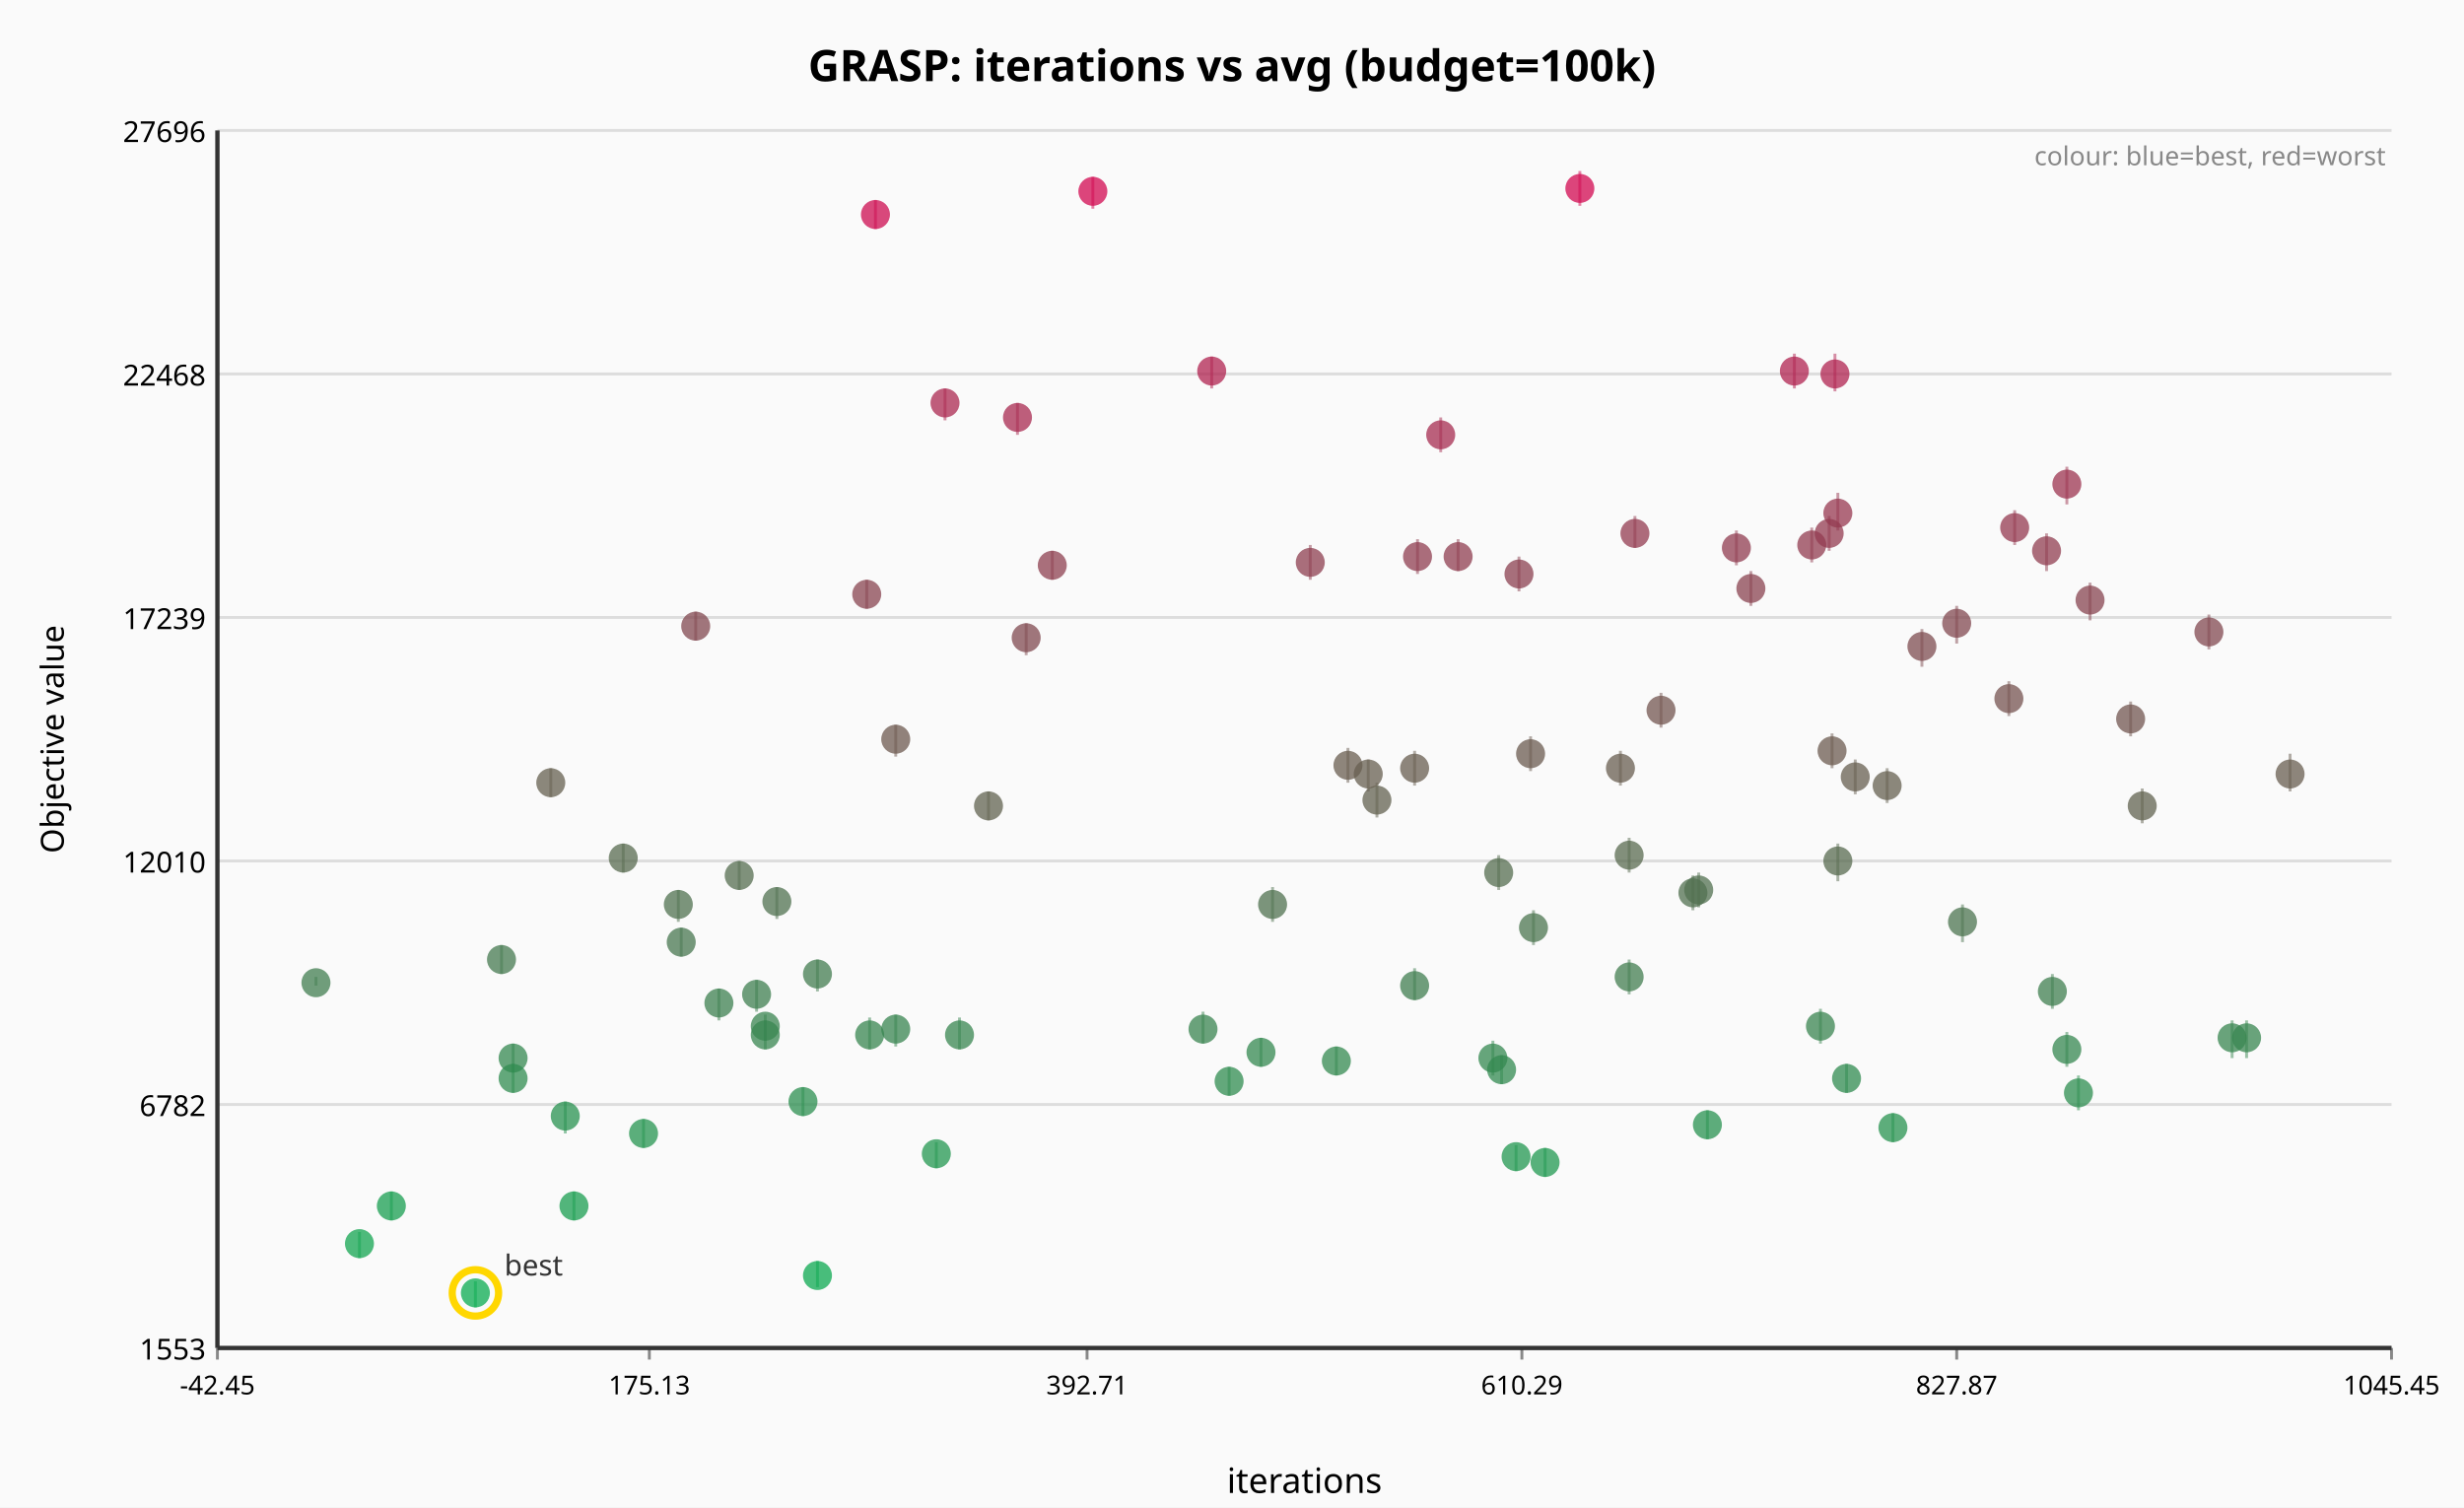
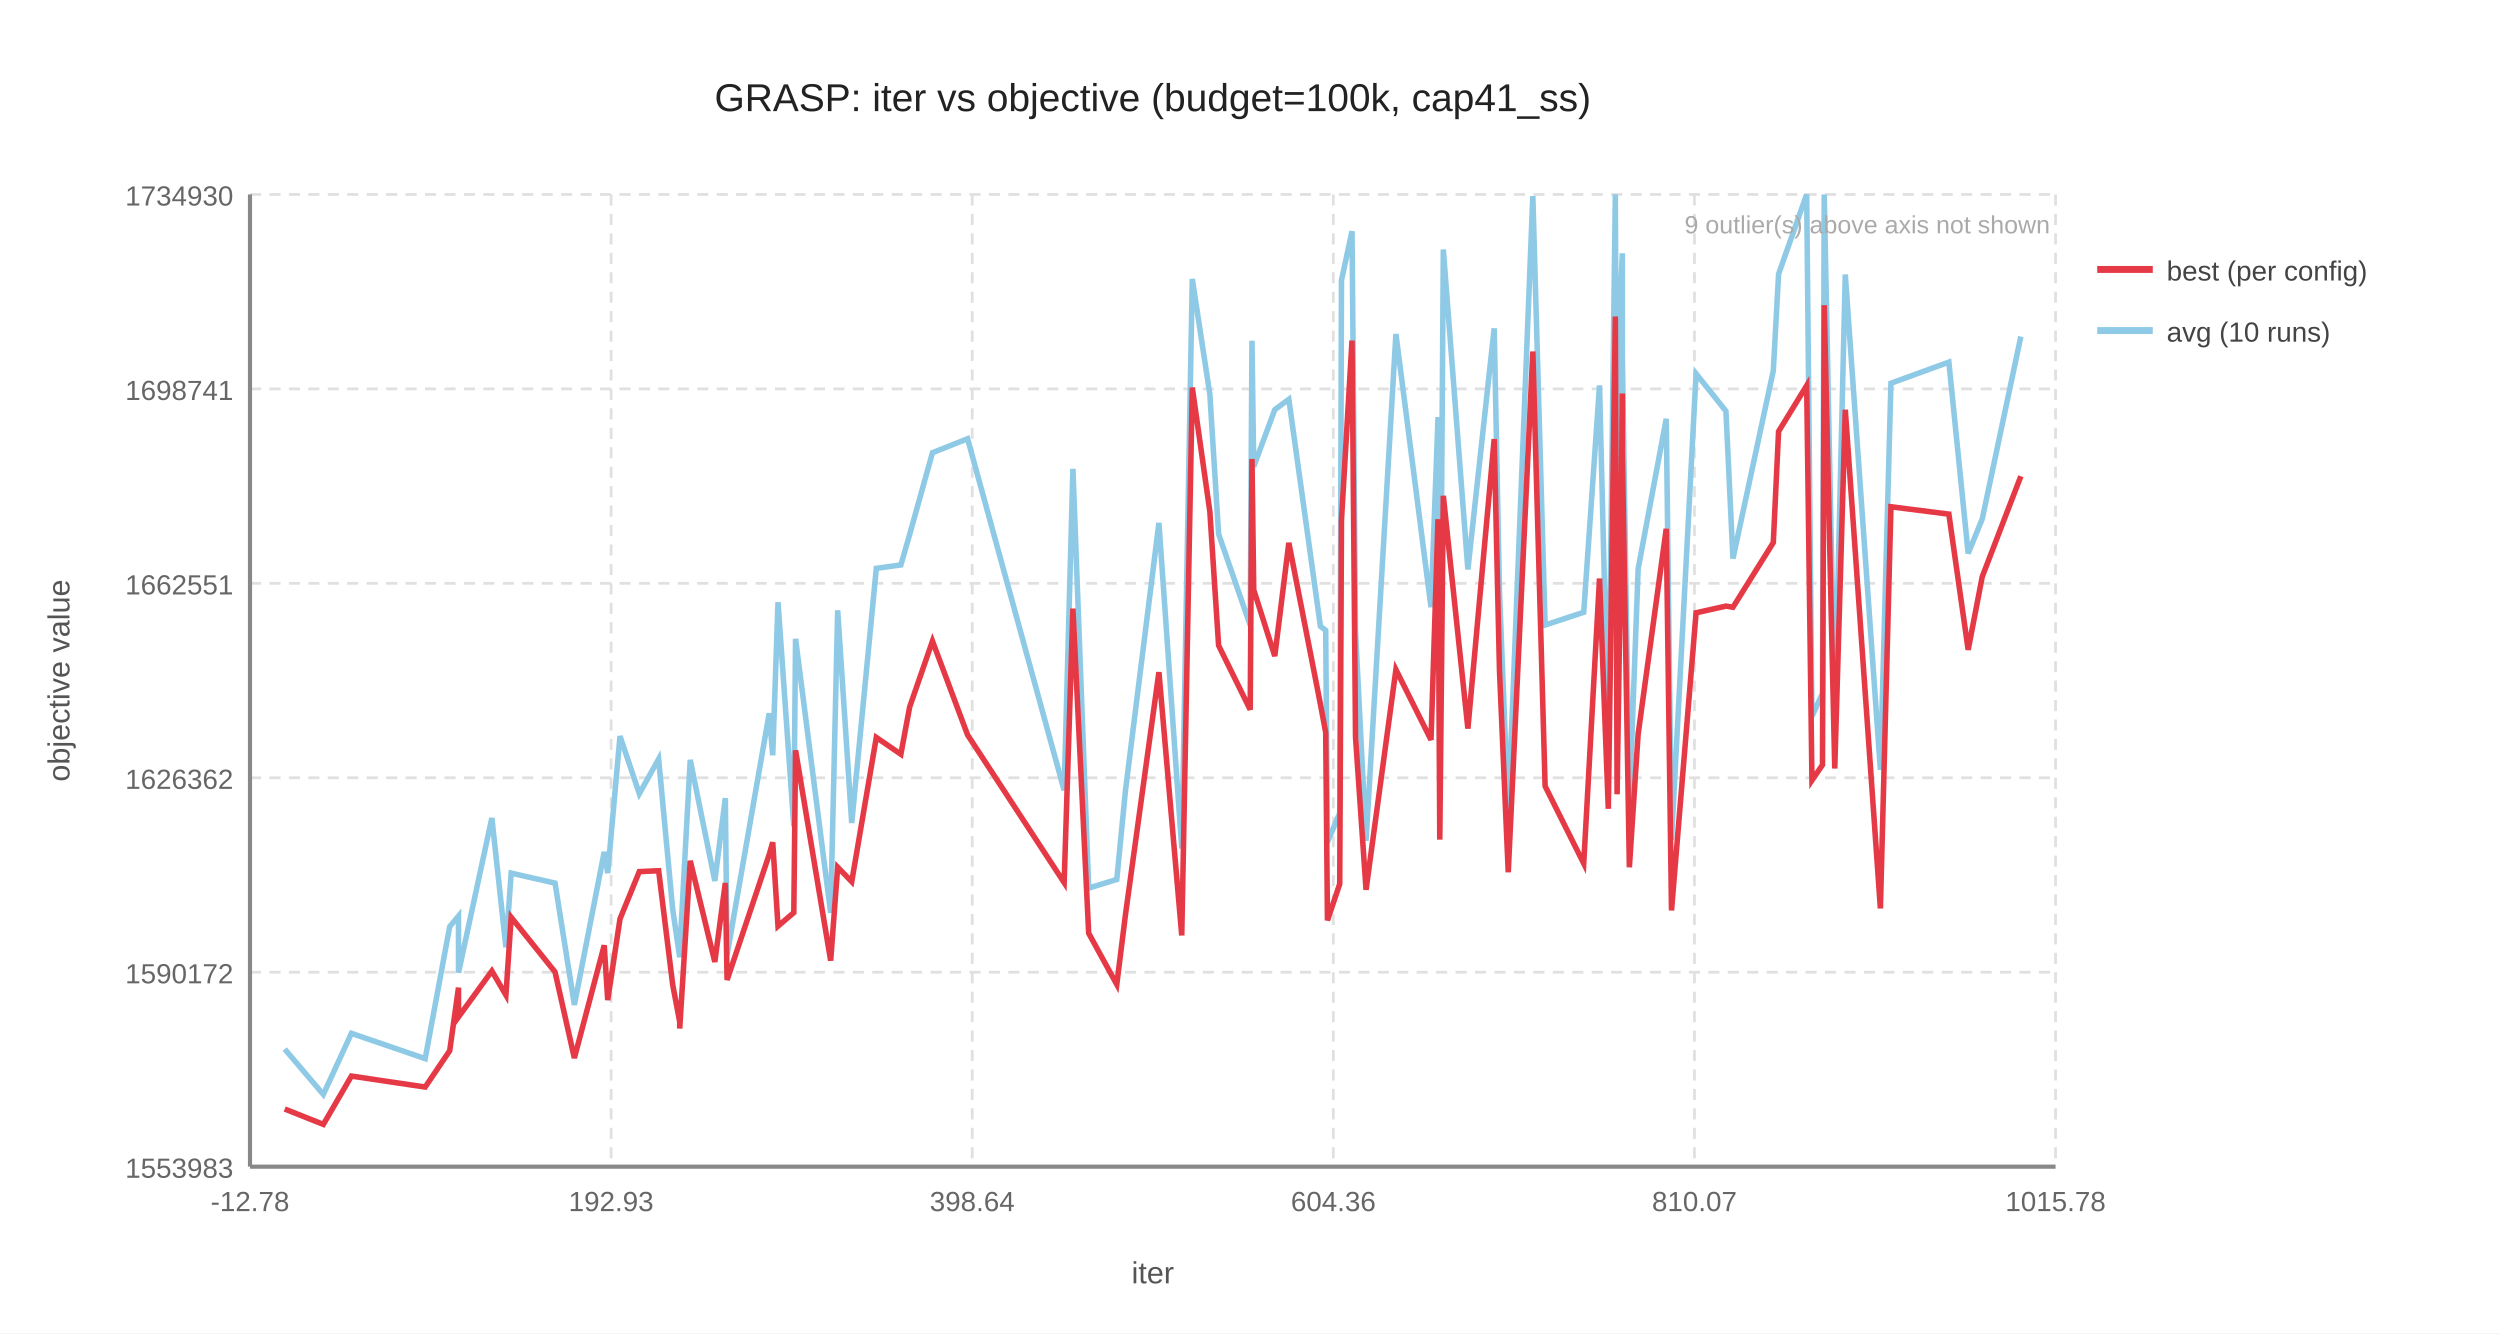
- <svg xmlns="http://www.w3.org/2000/svg" width="850" height="520">
-   <rect width="850" height="520" fill="#fafafa" />
-   <text x="425" y="28" text-anchor="middle" font-size="15" font-weight="bold" font-family="sans-serif">GRASP: iterations vs avg (budget=100k)</text>
-   <line x1="75" y1="465" x2="825" y2="465" stroke="#ddd" stroke-width="1" />
-   <text x="71" y="469" text-anchor="end" font-size="10" font-family="sans-serif">1553</text>
-   <line x1="75" y1="381" x2="825" y2="381" stroke="#ddd" stroke-width="1" />
-   <text x="71" y="385" text-anchor="end" font-size="10" font-family="sans-serif">6782</text>
-   <line x1="75" y1="297" x2="825" y2="297" stroke="#ddd" stroke-width="1" />
-   <text x="71" y="301" text-anchor="end" font-size="10" font-family="sans-serif">12010</text>
-   <line x1="75" y1="213" x2="825" y2="213" stroke="#ddd" stroke-width="1" />
-   <text x="71" y="217" text-anchor="end" font-size="10" font-family="sans-serif">17239</text>
-   <line x1="75" y1="129" x2="825" y2="129" stroke="#ddd" stroke-width="1" />
-   <text x="71" y="133" text-anchor="end" font-size="10" font-family="sans-serif">22468</text>
-   <line x1="75" y1="45" x2="825" y2="45" stroke="#ddd" stroke-width="1" />
-   <text x="71" y="49" text-anchor="end" font-size="10" font-family="sans-serif">27696</text>
-   <line x1="75" y1="465" x2="75" y2="469" stroke="#888" />
-   <text x="75" y="481" text-anchor="middle" font-size="9" font-family="sans-serif">-42.45</text>
-   <line x1="224" y1="465" x2="224" y2="469" stroke="#888" />
-   <text x="224" y="481" text-anchor="middle" font-size="9" font-family="sans-serif">175.13</text>
-   <line x1="375" y1="465" x2="375" y2="469" stroke="#888" />
-   <text x="375" y="481" text-anchor="middle" font-size="9" font-family="sans-serif">392.71</text>
-   <line x1="525" y1="465" x2="525" y2="469" stroke="#888" />
-   <text x="525" y="481" text-anchor="middle" font-size="9" font-family="sans-serif">610.29</text>
-   <line x1="675" y1="465" x2="675" y2="469" stroke="#888" />
-   <text x="675" y="481" text-anchor="middle" font-size="9" font-family="sans-serif">827.87</text>
-   <line x1="825" y1="465" x2="825" y2="469" stroke="#888" />
-   <text x="825" y="481" text-anchor="middle" font-size="9" font-family="sans-serif">1045.45</text>
-   <line x1="75" y1="45" x2="75" y2="465" stroke="#333" stroke-width="1.5" />
-   <line x1="75" y1="465" x2="825" y2="465" stroke="#333" stroke-width="1.5" />
-   <text x="450" y="515" text-anchor="middle" font-size="12" font-family="sans-serif">iterations</text>
-   <text transform="rotate(-90,18,255)" x="18" y="259" text-anchor="middle" font-size="11" font-family="sans-serif">Objective value</text>
-   <line x1="523" y1="395" x2="523" y2="404" stroke="rgb(34,151,80)" stroke-width="1" stroke-opacity="0.5" />
-   <circle cx="523" cy="399" r="5" fill="rgb(34,151,80)" fill-opacity="0.75" />
-   <line x1="713" y1="356" x2="713" y2="368" stroke="rgb(54,135,80)" stroke-width="1" stroke-opacity="0.5" />
-   <circle cx="713" cy="362" r="5" fill="rgb(54,135,80)" fill-opacity="0.75" />
-   <line x1="637" y1="367" x2="637" y2="377" stroke="rgb(48,139,80)" stroke-width="1" stroke-opacity="0.5" />
-   <circle cx="637" cy="372" r="5" fill="rgb(48,139,80)" fill-opacity="0.75" />
-   <line x1="651" y1="265" x2="651" y2="277" stroke="rgb(101,96,80)" stroke-width="1" stroke-opacity="0.5" />
-   <circle cx="651" cy="271" r="5" fill="rgb(101,96,80)" fill-opacity="0.75" />
-   <line x1="377" y1="61" x2="377" y2="72" stroke="rgb(209,8,80)" stroke-width="1" stroke-opacity="0.5" />
-   <circle cx="377" cy="66" r="5" fill="rgb(209,8,80)" fill-opacity="0.75" />
-   <line x1="195" y1="380" x2="195" y2="391" stroke="rgb(41,145,80)" stroke-width="1" stroke-opacity="0.5" />
-   <circle cx="195" cy="385" r="5" fill="rgb(41,145,80)" fill-opacity="0.75" />
-   <line x1="790" y1="260" x2="790" y2="273" stroke="rgb(104,94,80)" stroke-width="1" stroke-opacity="0.5" />
-   <circle cx="790" cy="267" r="5" fill="rgb(104,94,80)" fill-opacity="0.75" />
-   <line x1="634" y1="170" x2="634" y2="183" stroke="rgb(151,56,80)" stroke-width="1" stroke-opacity="0.5" />
-   <circle cx="634" cy="177" r="5" fill="rgb(151,56,80)" fill-opacity="0.75" />
-   <line x1="222" y1="386" x2="222" y2="396" stroke="rgb(38,148,80)" stroke-width="1" stroke-opacity="0.5" />
-   <circle cx="222" cy="391" r="5" fill="rgb(38,148,80)" fill-opacity="0.75" />
-   <line x1="503" y1="186" x2="503" y2="197" stroke="rgb(143,62,80)" stroke-width="1" stroke-opacity="0.5" />
-   <circle cx="503" cy="192" r="5" fill="rgb(143,62,80)" fill-opacity="0.75" />
-   <line x1="351" y1="139" x2="351" y2="150" stroke="rgb(168,42,80)" stroke-width="1" stroke-opacity="0.5" />
-   <circle cx="351" cy="144" r="5" fill="rgb(168,42,80)" fill-opacity="0.75" />
-   <line x1="248" y1="341" x2="248" y2="352" stroke="rgb(62,128,80)" stroke-width="1" stroke-opacity="0.5" />
-   <circle cx="248" cy="346" r="5" fill="rgb(62,128,80)" fill-opacity="0.75" />
-   <line x1="164" y1="442" x2="164" y2="451" stroke="rgb(10,171,80)" stroke-width="1" stroke-opacity="0.5" />
-   <circle cx="164" cy="446" r="5" fill="rgb(10,171,80)" fill-opacity="0.75" />
-   <line x1="775" y1="352" x2="775" y2="365" stroke="rgb(56,134,80)" stroke-width="1" stroke-opacity="0.5" />
-   <circle cx="775" cy="358" r="5" fill="rgb(56,134,80)" fill-opacity="0.75" />
-   <line x1="341" y1="273" x2="341" y2="283" stroke="rgb(98,99,80)" stroke-width="1" stroke-opacity="0.5" />
-   <circle cx="341" cy="278" r="5" fill="rgb(98,99,80)" fill-opacity="0.75" />
-   <line x1="299" y1="200" x2="299" y2="210" stroke="rgb(136,68,80)" stroke-width="1" stroke-opacity="0.5" />
-   <circle cx="299" cy="205" r="5" fill="rgb(136,68,80)" fill-opacity="0.75" />
-   <line x1="302" y1="69" x2="302" y2="79" stroke="rgb(204,12,80)" stroke-width="1" stroke-opacity="0.5" />
-   <circle cx="302" cy="74" r="5" fill="rgb(204,12,80)" fill-opacity="0.75" />
-   <line x1="215" y1="291" x2="215" y2="301" stroke="rgb(88,107,80)" stroke-width="1" stroke-opacity="0.5" />
-   <circle cx="215" cy="296" r="5" fill="rgb(88,107,80)" fill-opacity="0.75" />
-   <line x1="708" y1="336" x2="708" y2="348" stroke="rgb(64,127,80)" stroke-width="1" stroke-opacity="0.5" />
-   <circle cx="708" cy="342" r="5" fill="rgb(64,127,80)" fill-opacity="0.75" />
-   <line x1="190" y1="265" x2="190" y2="275" stroke="rgb(102,96,80)" stroke-width="1" stroke-opacity="0.5" />
-   <circle cx="190" cy="270" r="5" fill="rgb(102,96,80)" fill-opacity="0.75" />
-   <line x1="695" y1="176" x2="695" y2="188" stroke="rgb(148,58,80)" stroke-width="1" stroke-opacity="0.5" />
-   <circle cx="695" cy="182" r="5" fill="rgb(148,58,80)" fill-opacity="0.75" />
-   <line x1="234" y1="307" x2="234" y2="318" stroke="rgb(80,114,80)" stroke-width="1" stroke-opacity="0.5" />
-   <circle cx="234" cy="312" r="5" fill="rgb(80,114,80)" fill-opacity="0.75" />
-   <line x1="634" y1="291" x2="634" y2="304" stroke="rgb(88,107,80)" stroke-width="1" stroke-opacity="0.5" />
-   <circle cx="634" cy="297" r="5" fill="rgb(88,107,80)" fill-opacity="0.75" />
-   <line x1="418" y1="123" x2="418" y2="134" stroke="rgb(176,35,80)" stroke-width="1" stroke-opacity="0.5" />
-   <circle cx="418" cy="128" r="5" fill="rgb(176,35,80)" fill-opacity="0.75" />
-   <line x1="677" y1="312" x2="677" y2="325" stroke="rgb(77,116,80)" stroke-width="1" stroke-opacity="0.5" />
-   <circle cx="677" cy="318" r="5" fill="rgb(77,116,80)" fill-opacity="0.75" />
-   <line x1="564" y1="178" x2="564" y2="189" stroke="rgb(147,59,80)" stroke-width="1" stroke-opacity="0.5" />
-   <circle cx="564" cy="184" r="5" fill="rgb(147,59,80)" fill-opacity="0.75" />
-   <line x1="135" y1="411" x2="135" y2="421" stroke="rgb(25,158,80)" stroke-width="1" stroke-opacity="0.5" />
-   <circle cx="135" cy="416" r="5" fill="rgb(25,158,80)" fill-opacity="0.75" />
-   <line x1="264" y1="350" x2="264" y2="359" stroke="rgb(58,132,80)" stroke-width="1" stroke-opacity="0.5" />
-   <circle cx="264" cy="354" r="5" fill="rgb(58,132,80)" fill-opacity="0.75" />
-   <line x1="277" y1="375" x2="277" y2="385" stroke="rgb(44,143,80)" stroke-width="1" stroke-opacity="0.5" />
-   <circle cx="277" cy="380" r="5" fill="rgb(44,143,80)" fill-opacity="0.75" />
-   <line x1="517" y1="295" x2="517" y2="307" stroke="rgb(86,109,80)" stroke-width="1" stroke-opacity="0.5" />
-   <circle cx="517" cy="301" r="5" fill="rgb(86,109,80)" fill-opacity="0.75" />
-   <line x1="282" y1="435" x2="282" y2="444" stroke="rgb(13,168,80)" stroke-width="1" stroke-opacity="0.5" />
-   <circle cx="282" cy="440" r="5" fill="rgb(13,168,80)" fill-opacity="0.75" />
-   <line x1="177" y1="360" x2="177" y2="370" stroke="rgb(52,136,80)" stroke-width="1" stroke-opacity="0.5" />
-   <circle cx="177" cy="365" r="5" fill="rgb(52,136,80)" fill-opacity="0.75" />
-   <line x1="713" y1="161" x2="713" y2="174" stroke="rgb(156,52,80)" stroke-width="1" stroke-opacity="0.5" />
-   <circle cx="713" cy="167" r="5" fill="rgb(156,52,80)" fill-opacity="0.75" />
-   <line x1="625" y1="182" x2="625" y2="194" stroke="rgb(145,61,80)" stroke-width="1" stroke-opacity="0.5" />
-   <circle cx="625" cy="188" r="5" fill="rgb(145,61,80)" fill-opacity="0.75" />
-   <line x1="326" y1="134" x2="326" y2="145" stroke="rgb(170,40,80)" stroke-width="1" stroke-opacity="0.5" />
-   <circle cx="326" cy="139" r="5" fill="rgb(170,40,80)" fill-opacity="0.75" />
-   <line x1="675" y1="209" x2="675" y2="222" stroke="rgb(130,72,80)" stroke-width="1" stroke-opacity="0.5" />
-   <circle cx="675" cy="215" r="5" fill="rgb(130,72,80)" fill-opacity="0.75" />
-   <line x1="198" y1="411" x2="198" y2="421" stroke="rgb(26,158,80)" stroke-width="1" stroke-opacity="0.5" />
-   <circle cx="198" cy="416" r="5" fill="rgb(26,158,80)" fill-opacity="0.75" />
-   <line x1="452" y1="188" x2="452" y2="200" stroke="rgb(142,63,80)" stroke-width="1" stroke-opacity="0.5" />
-   <circle cx="452" cy="194" r="5" fill="rgb(142,63,80)" fill-opacity="0.75" />
-   <line x1="363" y1="190" x2="363" y2="200" stroke="rgb(141,64,80)" stroke-width="1" stroke-opacity="0.5" />
-   <circle cx="363" cy="195" r="5" fill="rgb(141,64,80)" fill-opacity="0.75" />
-   <line x1="589" y1="383" x2="589" y2="393" stroke="rgb(40,146,80)" stroke-width="1" stroke-opacity="0.5" />
-   <circle cx="589" cy="388" r="5" fill="rgb(40,146,80)" fill-opacity="0.75" />
-   <line x1="524" y1="192" x2="524" y2="204" stroke="rgb(139,65,80)" stroke-width="1" stroke-opacity="0.5" />
-   <circle cx="524" cy="198" r="5" fill="rgb(139,65,80)" fill-opacity="0.75" />
-   <line x1="415" y1="349" x2="415" y2="360" stroke="rgb(58,132,80)" stroke-width="1" stroke-opacity="0.5" />
-   <circle cx="415" cy="355" r="5" fill="rgb(58,132,80)" fill-opacity="0.75" />
-   <line x1="282" y1="331" x2="282" y2="342" stroke="rgb(67,124,80)" stroke-width="1" stroke-opacity="0.5" />
-   <circle cx="282" cy="336" r="5" fill="rgb(67,124,80)" fill-opacity="0.75" />
-   <line x1="653" y1="384" x2="653" y2="394" stroke="rgb(40,147,80)" stroke-width="1" stroke-opacity="0.5" />
-   <circle cx="653" cy="389" r="5" fill="rgb(40,147,80)" fill-opacity="0.75" />
-   <line x1="488" y1="334" x2="488" y2="345" stroke="rgb(65,126,80)" stroke-width="1" stroke-opacity="0.5" />
-   <circle cx="488" cy="340" r="5" fill="rgb(65,126,80)" fill-opacity="0.75" />
-   <line x1="717" y1="371" x2="717" y2="383" stroke="rgb(46,142,80)" stroke-width="1" stroke-opacity="0.5" />
-   <circle cx="717" cy="377" r="5" fill="rgb(46,142,80)" fill-opacity="0.75" />
-   <line x1="264" y1="352" x2="264" y2="362" stroke="rgb(56,133,80)" stroke-width="1" stroke-opacity="0.5" />
-   <circle cx="264" cy="357" r="5" fill="rgb(56,133,80)" fill-opacity="0.75" />
-   <line x1="435" y1="358" x2="435" y2="368" stroke="rgb(53,136,80)" stroke-width="1" stroke-opacity="0.5" />
-   <circle cx="435" cy="363" r="5" fill="rgb(53,136,80)" fill-opacity="0.75" />
-   <line x1="562" y1="331" x2="562" y2="343" stroke="rgb(67,125,80)" stroke-width="1" stroke-opacity="0.5" />
-   <circle cx="562" cy="337" r="5" fill="rgb(67,125,80)" fill-opacity="0.75" />
-   <line x1="177" y1="367" x2="177" y2="377" stroke="rgb(48,140,80)" stroke-width="1" stroke-opacity="0.5" />
-   <circle cx="177" cy="372" r="5" fill="rgb(48,140,80)" fill-opacity="0.75" />
-   <line x1="559" y1="259" x2="559" y2="271" stroke="rgb(104,94,80)" stroke-width="1" stroke-opacity="0.5" />
-   <circle cx="559" cy="265" r="5" fill="rgb(104,94,80)" fill-opacity="0.75" />
-   <line x1="255" y1="297" x2="255" y2="307" stroke="rgb(85,109,80)" stroke-width="1" stroke-opacity="0.5" />
-   <circle cx="255" cy="302" r="5" fill="rgb(85,109,80)" fill-opacity="0.75" />
-   <line x1="706" y1="184" x2="706" y2="197" stroke="rgb(144,62,80)" stroke-width="1" stroke-opacity="0.5" />
-   <circle cx="706" cy="190" r="5" fill="rgb(144,62,80)" fill-opacity="0.75" />
-   <line x1="528" y1="254" x2="528" y2="266" stroke="rgb(107,91,80)" stroke-width="1" stroke-opacity="0.5" />
-   <circle cx="528" cy="260" r="5" fill="rgb(107,91,80)" fill-opacity="0.75" />
-   <line x1="735" y1="242" x2="735" y2="254" stroke="rgb(113,86,80)" stroke-width="1" stroke-opacity="0.5" />
-   <circle cx="735" cy="248" r="5" fill="rgb(113,86,80)" fill-opacity="0.75" />
-   <line x1="268" y1="306" x2="268" y2="317" stroke="rgb(80,113,80)" stroke-width="1" stroke-opacity="0.5" />
-   <circle cx="268" cy="311" r="5" fill="rgb(80,113,80)" fill-opacity="0.75" />
-   <line x1="323" y1="394" x2="323" y2="403" stroke="rgb(35,151,80)" stroke-width="1" stroke-opacity="0.5" />
-   <circle cx="323" cy="398" r="5" fill="rgb(35,151,80)" fill-opacity="0.75" />
-   <line x1="173" y1="326" x2="173" y2="336" stroke="rgb(70,122,80)" stroke-width="1" stroke-opacity="0.5" />
-   <circle cx="173" cy="331" r="5" fill="rgb(70,122,80)" fill-opacity="0.75" />
-   <line x1="586" y1="301" x2="586" y2="313" stroke="rgb(82,112,80)" stroke-width="1" stroke-opacity="0.5" />
-   <circle cx="586" cy="307" r="5" fill="rgb(82,112,80)" fill-opacity="0.75" />
-   <line x1="562" y1="289" x2="562" y2="301" stroke="rgb(89,107,80)" stroke-width="1" stroke-opacity="0.5" />
-   <circle cx="562" cy="295" r="5" fill="rgb(89,107,80)" fill-opacity="0.75" />
-   <line x1="604" y1="197" x2="604" y2="209" stroke="rgb(137,67,80)" stroke-width="1" stroke-opacity="0.5" />
-   <circle cx="604" cy="203" r="5" fill="rgb(137,67,80)" fill-opacity="0.75" />
-   <line x1="770" y1="352" x2="770" y2="365" stroke="rgb(56,134,80)" stroke-width="1" stroke-opacity="0.5" />
-   <circle cx="770" cy="358" r="5" fill="rgb(56,134,80)" fill-opacity="0.75" />
-   <line x1="261" y1="338" x2="261" y2="349" stroke="rgb(63,127,80)" stroke-width="1" stroke-opacity="0.5" />
-   <circle cx="261" cy="343" r="5" fill="rgb(63,127,80)" fill-opacity="0.75" />
-   <line x1="489" y1="186" x2="489" y2="198" stroke="rgb(143,62,80)" stroke-width="1" stroke-opacity="0.5" />
-   <circle cx="489" cy="192" r="5" fill="rgb(143,62,80)" fill-opacity="0.75" />
-   <line x1="721" y1="201" x2="721" y2="214" stroke="rgb(135,69,80)" stroke-width="1" stroke-opacity="0.5" />
-   <circle cx="721" cy="207" r="5" fill="rgb(135,69,80)" fill-opacity="0.75" />
-   <line x1="240" y1="211" x2="240" y2="221" stroke="rgb(130,73,80)" stroke-width="1" stroke-opacity="0.5" />
-   <circle cx="240" cy="216" r="5" fill="rgb(130,73,80)" fill-opacity="0.75" />
-   <line x1="300" y1="351" x2="300" y2="362" stroke="rgb(57,133,80)" stroke-width="1" stroke-opacity="0.5" />
-   <circle cx="300" cy="357" r="5" fill="rgb(57,133,80)" fill-opacity="0.75" />
-   <line x1="693" y1="235" x2="693" y2="247" stroke="rgb(117,83,80)" stroke-width="1" stroke-opacity="0.5" />
-   <circle cx="693" cy="241" r="5" fill="rgb(117,83,80)" fill-opacity="0.75" />
-   <line x1="465" y1="258" x2="465" y2="270" stroke="rgb(105,93,80)" stroke-width="1" stroke-opacity="0.5" />
-   <circle cx="465" cy="264" r="5" fill="rgb(105,93,80)" fill-opacity="0.75" />
-   <line x1="331" y1="351" x2="331" y2="362" stroke="rgb(57,133,80)" stroke-width="1" stroke-opacity="0.5" />
-   <circle cx="331" cy="357" r="5" fill="rgb(57,133,80)" fill-opacity="0.75" />
-   <line x1="424" y1="368" x2="424" y2="378" stroke="rgb(48,140,80)" stroke-width="1" stroke-opacity="0.5" />
-   <circle cx="424" cy="373" r="5" fill="rgb(48,140,80)" fill-opacity="0.75" />
-   <line x1="354" y1="215" x2="354" y2="226" stroke="rgb(128,74,80)" stroke-width="1" stroke-opacity="0.5" />
-   <circle cx="354" cy="220" r="5" fill="rgb(128,74,80)" fill-opacity="0.75" />
-   <line x1="762" y1="212" x2="762" y2="224" stroke="rgb(129,73,80)" stroke-width="1" stroke-opacity="0.5" />
-   <circle cx="762" cy="218" r="5" fill="rgb(129,73,80)" fill-opacity="0.75" />
-   <line x1="475" y1="270" x2="475" y2="282" stroke="rgb(99,98,80)" stroke-width="1" stroke-opacity="0.5" />
-   <circle cx="475" cy="276" r="5" fill="rgb(99,98,80)" fill-opacity="0.75" />
-   <line x1="439" y1="306" x2="439" y2="318" stroke="rgb(80,114,80)" stroke-width="1" stroke-opacity="0.5" />
-   <circle cx="439" cy="312" r="5" fill="rgb(80,114,80)" fill-opacity="0.75" />
-   <line x1="309" y1="350" x2="309" y2="361" stroke="rgb(57,132,80)" stroke-width="1" stroke-opacity="0.5" />
-   <circle cx="309" cy="355" r="5" fill="rgb(57,132,80)" fill-opacity="0.75" />
-   <line x1="632" y1="253" x2="632" y2="265" stroke="rgb(108,91,80)" stroke-width="1" stroke-opacity="0.5" />
-   <circle cx="632" cy="259" r="5" fill="rgb(108,91,80)" fill-opacity="0.75" />
-   <line x1="631" y1="178" x2="631" y2="190" stroke="rgb(147,59,80)" stroke-width="1" stroke-opacity="0.5" />
-   <circle cx="631" cy="184" r="5" fill="rgb(147,59,80)" fill-opacity="0.75" />
-   <line x1="633" y1="122" x2="633" y2="135" stroke="rgb(176,35,80)" stroke-width="1" stroke-opacity="0.5" />
-   <circle cx="633" cy="129" r="5" fill="rgb(176,35,80)" fill-opacity="0.75" />
-   <line x1="235" y1="320" x2="235" y2="330" stroke="rgb(73,119,80)" stroke-width="1" stroke-opacity="0.5" />
-   <circle cx="235" cy="325" r="5" fill="rgb(73,119,80)" fill-opacity="0.75" />
-   <line x1="545" y1="59" x2="545" y2="71" stroke="rgb(209,8,80)" stroke-width="1" stroke-opacity="0.5" />
-   <circle cx="545" cy="65" r="5" fill="rgb(209,8,80)" fill-opacity="0.75" />
-   <line x1="309" y1="250" x2="309" y2="261" stroke="rgb(110,89,80)" stroke-width="1" stroke-opacity="0.5" />
-   <circle cx="309" cy="255" r="5" fill="rgb(110,89,80)" fill-opacity="0.75" />
-   <line x1="497" y1="144" x2="497" y2="156" stroke="rgb(165,44,80)" stroke-width="1" stroke-opacity="0.5" />
-   <circle cx="497" cy="150" r="5" fill="rgb(165,44,80)" fill-opacity="0.75" />
-   <line x1="640" y1="262" x2="640" y2="274" stroke="rgb(103,95,80)" stroke-width="1" stroke-opacity="0.5" />
-   <circle cx="640" cy="268" r="5" fill="rgb(103,95,80)" fill-opacity="0.75" />
-   <line x1="584" y1="302" x2="584" y2="314" stroke="rgb(82,112,80)" stroke-width="1" stroke-opacity="0.5" />
-   <circle cx="584" cy="308" r="5" fill="rgb(82,112,80)" fill-opacity="0.75" />
-   <line x1="461" y1="361" x2="461" y2="371" stroke="rgb(52,137,80)" stroke-width="1" stroke-opacity="0.5" />
-   <circle cx="461" cy="366" r="5" fill="rgb(52,137,80)" fill-opacity="0.75" />
-   <line x1="488" y1="259" x2="488" y2="271" stroke="rgb(104,94,80)" stroke-width="1" stroke-opacity="0.5" />
-   <circle cx="488" cy="265" r="5" fill="rgb(104,94,80)" fill-opacity="0.75" />
-   <line x1="533" y1="396" x2="533" y2="406" stroke="rgb(33,152,80)" stroke-width="1" stroke-opacity="0.5" />
-   <circle cx="533" cy="401" r="5" fill="rgb(33,152,80)" fill-opacity="0.75" />
-   <line x1="599" y1="183" x2="599" y2="195" stroke="rgb(144,61,80)" stroke-width="1" stroke-opacity="0.5" />
-   <circle cx="599" cy="189" r="5" fill="rgb(144,61,80)" fill-opacity="0.75" />
-   <line x1="739" y1="272" x2="739" y2="284" stroke="rgb(98,99,80)" stroke-width="1" stroke-opacity="0.5" />
-   <circle cx="739" cy="278" r="5" fill="rgb(98,99,80)" fill-opacity="0.75" />
-   <line x1="573" y1="239" x2="573" y2="251" stroke="rgb(115,85,80)" stroke-width="1" stroke-opacity="0.5" />
-   <circle cx="573" cy="245" r="5" fill="rgb(115,85,80)" fill-opacity="0.75" />
-   <line x1="472" y1="262" x2="472" y2="273" stroke="rgb(103,95,80)" stroke-width="1" stroke-opacity="0.5" />
-   <circle cx="472" cy="267" r="5" fill="rgb(103,95,80)" fill-opacity="0.75" />
-   <line x1="518" y1="364" x2="518" y2="374" stroke="rgb(50,138,80)" stroke-width="1" stroke-opacity="0.5" />
-   <circle cx="518" cy="369" r="5" fill="rgb(50,138,80)" fill-opacity="0.75" />
-   <line x1="663" y1="217" x2="663" y2="230" stroke="rgb(126,76,80)" stroke-width="1" stroke-opacity="0.5" />
-   <circle cx="663" cy="223" r="5" fill="rgb(126,76,80)" fill-opacity="0.75" />
-   <line x1="628" y1="348" x2="628" y2="360" stroke="rgb(58,132,80)" stroke-width="1" stroke-opacity="0.5" />
-   <circle cx="628" cy="354" r="5" fill="rgb(58,132,80)" fill-opacity="0.75" />
-   <line x1="109" y1="337" x2="109" y2="340" stroke="rgb(66,125,80)" stroke-width="1" stroke-opacity="0.5" />
-   <circle cx="109" cy="339" r="5" fill="rgb(66,125,80)" fill-opacity="0.75" />
-   <line x1="619" y1="122" x2="619" y2="134" stroke="rgb(176,35,80)" stroke-width="1" stroke-opacity="0.5" />
-   <circle cx="619" cy="128" r="5" fill="rgb(176,35,80)" fill-opacity="0.75" />
-   <line x1="529" y1="314" x2="529" y2="326" stroke="rgb(76,117,80)" stroke-width="1" stroke-opacity="0.5" />
-   <circle cx="529" cy="320" r="5" fill="rgb(76,117,80)" fill-opacity="0.75" />
-   <line x1="515" y1="359" x2="515" y2="371" stroke="rgb(52,136,80)" stroke-width="1" stroke-opacity="0.5" />
-   <circle cx="515" cy="365" r="5" fill="rgb(52,136,80)" fill-opacity="0.75" />
-   <line x1="124" y1="425" x2="124" y2="434" stroke="rgb(19,164,80)" stroke-width="1" stroke-opacity="0.5" />
-   <circle cx="124" cy="429" r="5" fill="rgb(19,164,80)" fill-opacity="0.75" />
-   <circle cx="164" cy="446" r="8" fill="none" stroke="gold" stroke-width="2.5" />
-   <text x="174" y="440" font-size="10" fill="#333" font-family="sans-serif">best</text>
-   <text x="823" y="57" text-anchor="end" font-size="9" fill="#888" font-family="sans-serif">colour: blue=best, red=worst</text>
+ <svg xmlns="http://www.w3.org/2000/svg" width="900" height="480">
+   <rect width="100%" height="100%" fill="white" />
+   <line x1="90.00" y1="70.00" x2="90.00" y2="420.00" stroke="#e0e0e0" stroke-width="1.00" stroke-dasharray="4,3" />
+   <text x="90.00" y="436.00" text-anchor="middle" font-size="10" fill="#666" font-family="Arial,sans-serif">-12.78</text>
+   <line x1="220.00" y1="70.00" x2="220.00" y2="420.00" stroke="#e0e0e0" stroke-width="1.00" stroke-dasharray="4,3" />
+   <text x="220.00" y="436.00" text-anchor="middle" font-size="10" fill="#666" font-family="Arial,sans-serif">192.93</text>
+   <line x1="350.00" y1="70.00" x2="350.00" y2="420.00" stroke="#e0e0e0" stroke-width="1.00" stroke-dasharray="4,3" />
+   <text x="350.00" y="436.00" text-anchor="middle" font-size="10" fill="#666" font-family="Arial,sans-serif">398.64</text>
+   <line x1="480.00" y1="70.00" x2="480.00" y2="420.00" stroke="#e0e0e0" stroke-width="1.00" stroke-dasharray="4,3" />
+   <text x="480.00" y="436.00" text-anchor="middle" font-size="10" fill="#666" font-family="Arial,sans-serif">604.36</text>
+   <line x1="610.00" y1="70.00" x2="610.00" y2="420.00" stroke="#e0e0e0" stroke-width="1.00" stroke-dasharray="4,3" />
+   <text x="610.00" y="436.00" text-anchor="middle" font-size="10" fill="#666" font-family="Arial,sans-serif">810.07</text>
+   <line x1="740.00" y1="70.00" x2="740.00" y2="420.00" stroke="#e0e0e0" stroke-width="1.00" stroke-dasharray="4,3" />
+   <text x="740.00" y="436.00" text-anchor="middle" font-size="10" fill="#666" font-family="Arial,sans-serif">1015.78</text>
+   <line x1="90.00" y1="420.00" x2="740.00" y2="420.00" stroke="#e0e0e0" stroke-width="1.00" stroke-dasharray="4,3" />
+   <text x="84.00" y="424.00" text-anchor="end" font-size="10" fill="#666" font-family="Arial,sans-serif">1553983</text>
+   <line x1="90.00" y1="350.00" x2="740.00" y2="350.00" stroke="#e0e0e0" stroke-width="1.00" stroke-dasharray="4,3" />
+   <text x="84.00" y="354.00" text-anchor="end" font-size="10" fill="#666" font-family="Arial,sans-serif">1590172</text>
+   <line x1="90.00" y1="280.00" x2="740.00" y2="280.00" stroke="#e0e0e0" stroke-width="1.00" stroke-dasharray="4,3" />
+   <text x="84.00" y="284.00" text-anchor="end" font-size="10" fill="#666" font-family="Arial,sans-serif">1626362</text>
+   <line x1="90.00" y1="210.00" x2="740.00" y2="210.00" stroke="#e0e0e0" stroke-width="1.00" stroke-dasharray="4,3" />
+   <text x="84.00" y="214.00" text-anchor="end" font-size="10" fill="#666" font-family="Arial,sans-serif">1662551</text>
+   <line x1="90.00" y1="140.00" x2="740.00" y2="140.00" stroke="#e0e0e0" stroke-width="1.00" stroke-dasharray="4,3" />
+   <text x="84.00" y="144.00" text-anchor="end" font-size="10" fill="#666" font-family="Arial,sans-serif">1698741</text>
+   <line x1="90.00" y1="70.00" x2="740.00" y2="70.00" stroke="#e0e0e0" stroke-width="1.00" stroke-dasharray="4,3" />
+   <text x="84.00" y="74.00" text-anchor="end" font-size="10" fill="#666" font-family="Arial,sans-serif">1734930</text>
+   <line x1="90.00" y1="70.00" x2="90.00" y2="420.00" stroke="#888" stroke-width="1.50" />
+   <line x1="90.00" y1="420.00" x2="740.00" y2="420.00" stroke="#888" stroke-width="1.50" />
+   <polyline points="102.50,377.67 116.40,393.99 126.51,372.01 153.06,381.11 161.90,333.57 165.06,329.77 165.06,350.18 177.07,294.49 182.13,341.02 184.02,314.33 199.82,317.92 206.77,361.76 217.52,306.70 218.78,314.32 223.20,265.01 230.15,285.73 237.11,273.26 242.16,327.24 244.69,344.63 244.69,342.96 248.48,273.56 257.33,317.13 261.12,287.34 261.75,343.75 276.92,256.78 278.18,271.90 280.08,216.79 285.77,297.46 286.40,229.97 299.04,328.63 301.56,219.71 306.62,296.28 315.47,204.61 324.31,203.38 327.47,192.44 335.69,162.96 348.33,157.95 383.09,284.52 386.25,168.79 391.93,319.70 402.04,316.61 405.20,284.32 417.21,188.24 425.43,305.41 429.22,100.43 435.54,141.94 438.70,192.26 450.07,225.11 450.71,122.66 451.34,167.96 458.92,147.48 463.98,143.76 475.35,225.47 477.25,226.93 477.88,303.17 482.30,292.71 482.93,100.91 486.73,83.23 487.99,227.37 491.78,302.68 502.53,120.25 515.16,218.59 517.69,150.15 518.32,276.00 519.59,89.82 528.44,205.00 537.91,118.20 539.81,213.12 542.97,292.43 551.82,70.59 556.24,225.02 570.14,220.41 575.83,138.75 578.99,266.42 581.52,70.00 582.15,213.47 583.42,104.84 584.05,91.19 584.05,128.17 586.57,289.93 589.73,204.79 599.85,150.76 601.74,302.34 610.59,134.53 621.33,148.00 623.86,201.10 638.39,133.45 640.29,98.66 650.40,70.00 652.30,257.90 656.09,249.61 656.72,70.00 660.51,257.23 664.30,98.82 676.94,277.15 680.74,137.96 701.59,130.37 708.54,199.23 713.60,186.85 727.50,121.16 " fill="none" stroke="#8ecae6" stroke-width="2.00" />
+   <polyline points="102.50,399.25 116.40,404.78 126.51,387.39 153.06,391.34 161.90,378.24 165.06,355.54 165.06,366.10 177.07,349.56 182.13,358.24 184.02,330.22 199.82,349.93 206.77,380.89 217.52,340.31 218.78,360.04 223.20,330.80 230.15,313.78 237.11,313.47 242.16,354.47 244.69,367.82 244.69,370.28 248.48,309.89 257.33,346.29 261.12,317.86 261.75,352.79 276.92,307.62 278.18,303.23 280.08,333.41 285.77,328.53 286.40,270.12 299.04,345.83 301.56,312.19 306.62,317.41 315.47,265.48 324.31,271.53 327.47,254.53 335.69,230.80 348.33,264.57 383.09,317.74 386.25,219.09 391.93,335.98 402.04,354.41 405.20,329.02 417.21,241.98 425.43,336.75 429.22,139.52 435.54,184.12 438.70,232.38 450.07,255.48 450.71,165.22 451.34,212.34 458.92,236.19 463.98,195.42 475.35,253.52 477.25,263.72 477.88,331.34 482.30,318.22 482.93,187.24 486.73,122.61 487.99,265.42 491.78,320.33 502.53,241.07 515.16,266.35 517.69,186.91 518.32,302.27 519.59,178.49 528.44,262.29 537.91,158.07 539.81,241.40 542.97,314.01 551.82,126.54 556.24,283.02 570.14,310.85 575.83,208.26 578.99,291.16 581.52,113.93 582.15,285.94 583.42,203.00 584.05,141.65 584.05,163.23 586.57,312.23 589.73,264.26 599.85,190.37 601.74,327.76 610.59,220.60 621.33,218.20 623.86,218.61 638.39,195.32 640.29,155.30 650.40,138.80 652.30,280.93 656.09,275.36 656.72,109.87 660.51,276.66 664.30,147.49 676.94,327.03 680.74,182.44 701.59,185.09 708.54,233.93 713.60,207.62 727.50,171.45 " fill="none" stroke="#e63946" stroke-width="2.00" />
+   <line x1="755.00" y1="97.00" x2="775.00" y2="97.00" stroke="#e63946" stroke-width="2.50" />
+   <text x="780.00" y="101.00" text-anchor="start" font-size="10" fill="#444" font-family="Arial,sans-serif">best (per config)</text>
+   <line x1="755.00" y1="119.00" x2="775.00" y2="119.00" stroke="#8ecae6" stroke-width="2.50" />
+   <text x="780.00" y="123.00" text-anchor="start" font-size="10" fill="#444" font-family="Arial,sans-serif">avg (10 runs)</text>
+   <text x="415.00" y="40.00" text-anchor="middle" font-size="14" fill="#222" font-family="Arial,sans-serif">GRASP: iter vs objective  (budget=100k, cap41_ss)</text>
+   <text x="415.00" y="462.00" text-anchor="middle" font-size="11" fill="#555" font-family="Arial,sans-serif">iter</text>
+   <text x="25.00" y="245.00" text-anchor="middle" font-size="11" fill="#555" font-family="Arial,sans-serif" transform="rotate(-90.00,25.00,245.00)">objective value</text>
+   <text x="738.00" y="84.00" text-anchor="end" font-size="9" fill="#aaa" font-family="Arial,sans-serif">9 outlier(s) above axis not shown</text>
</svg>
